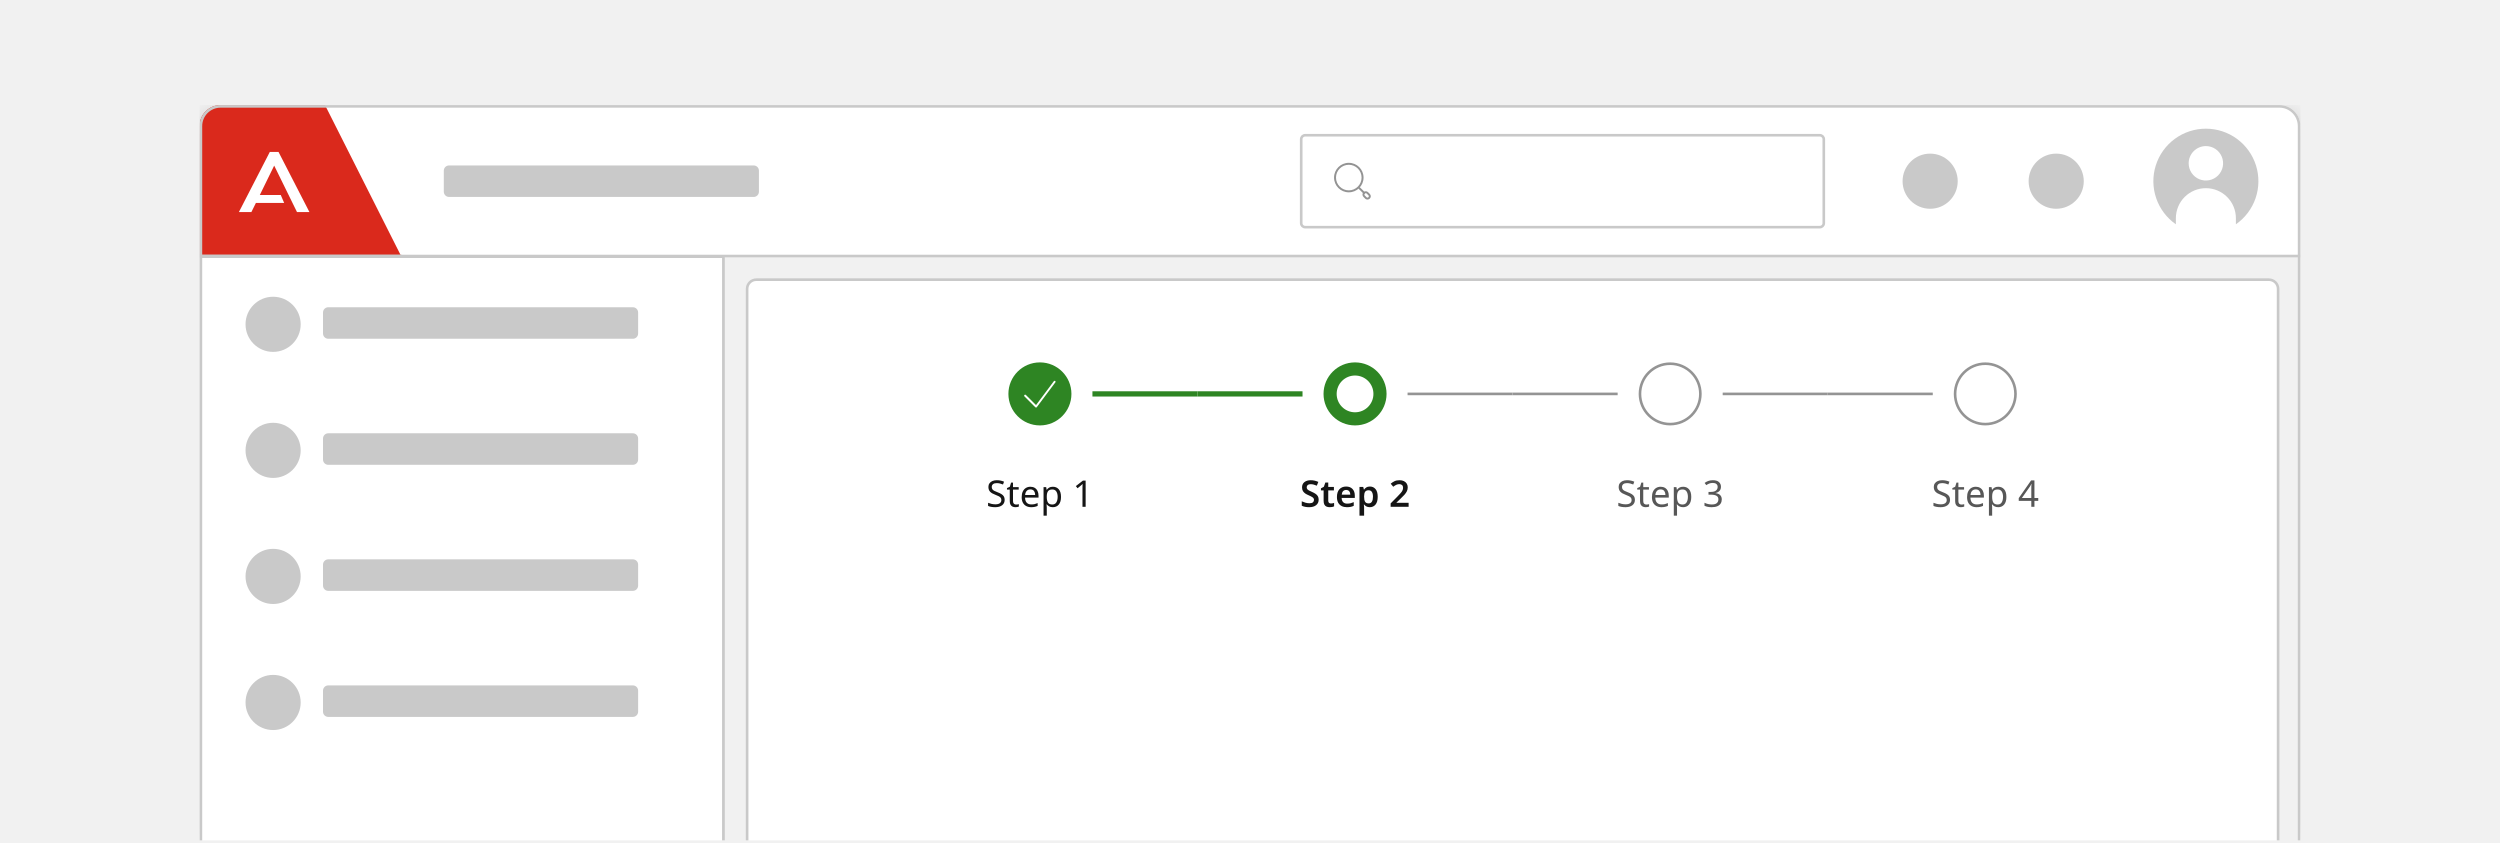
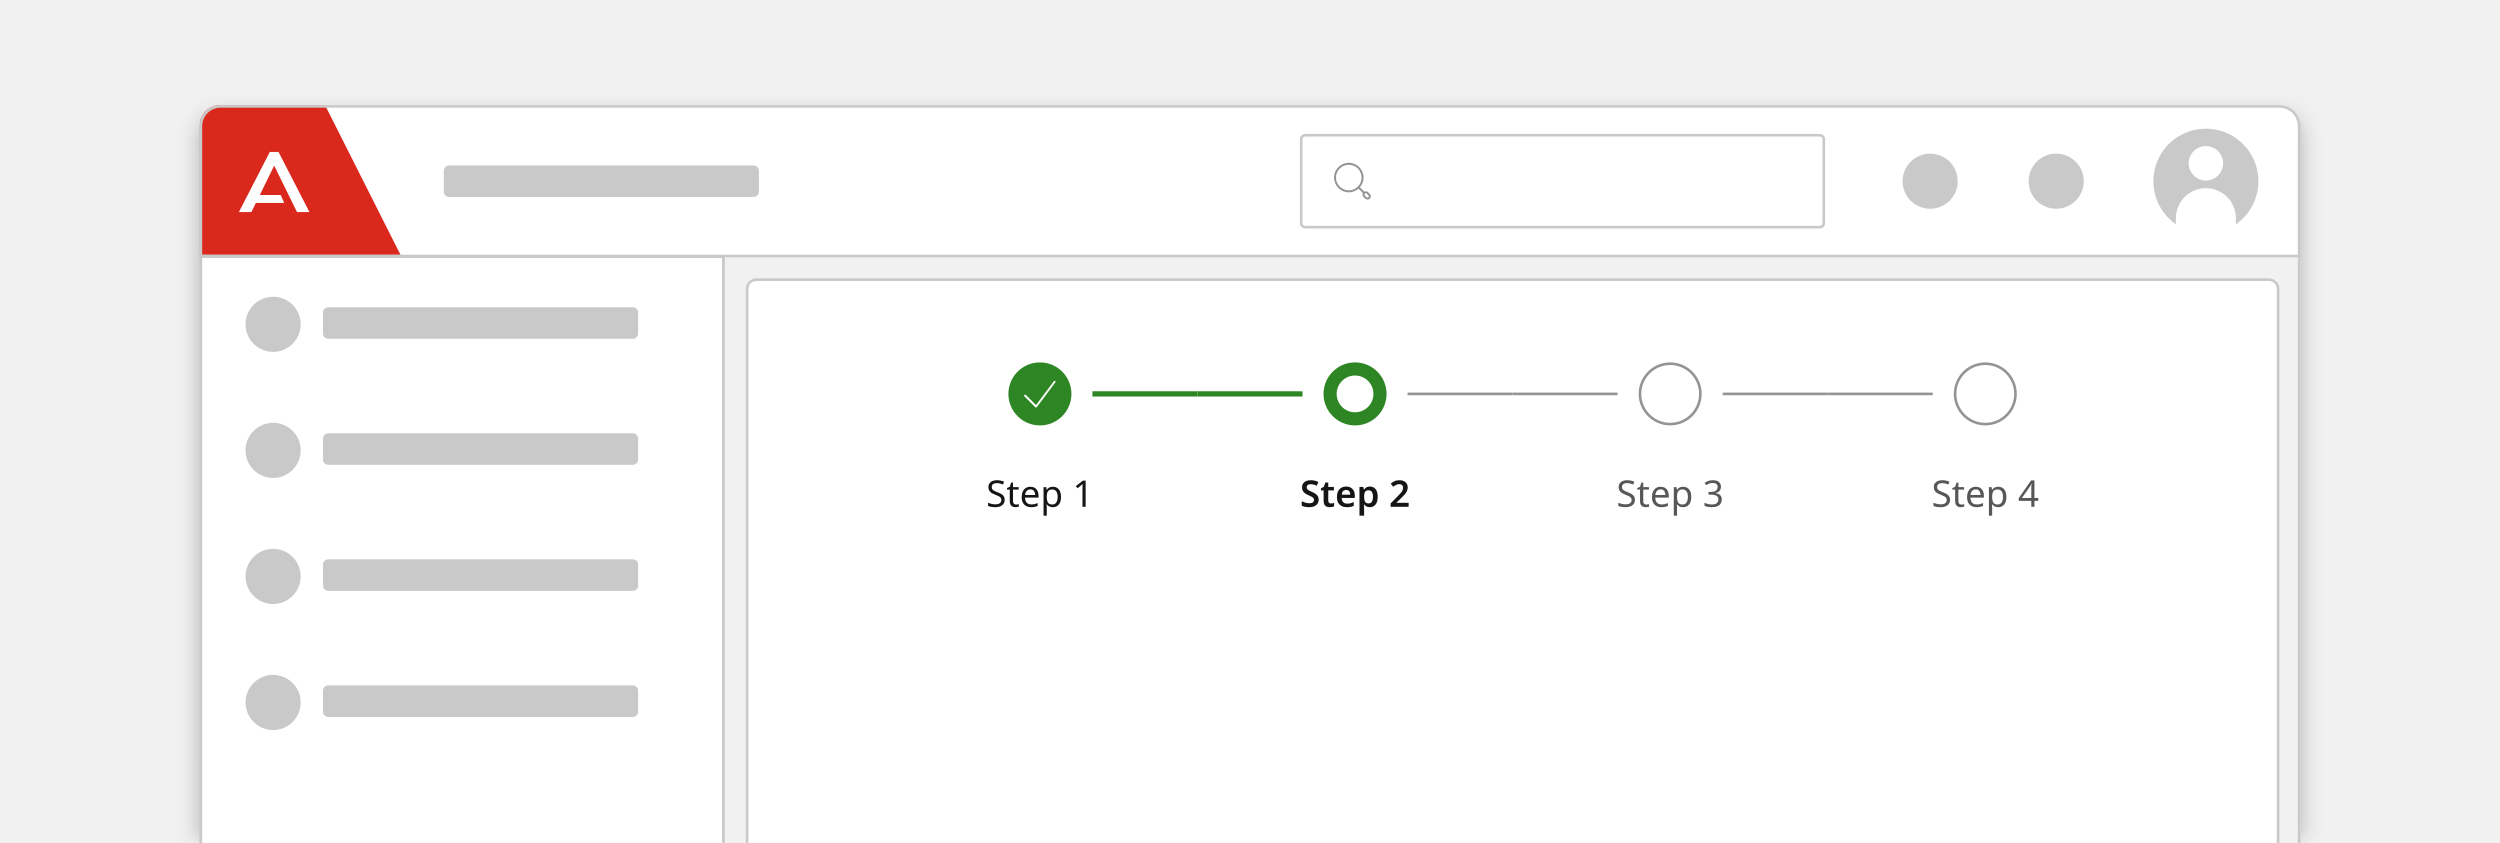
<svg xmlns="http://www.w3.org/2000/svg" width="952" height="321" viewBox="0 0 952 321" fill="none">
  <g clip-path="url(#clip0_10874_11064)">
    <rect width="952" height="321" fill="#F1F1F1" />
-     <g clip-path="url(#clip1_10874_11064)" filter="url(#filter0_d_10874_11064)">
-       <g clip-path="url(#clip2_10874_11064)">
+     <g filter="url(#filter0_d_10874_11064)">
+       <g clip-path="url(#clip1_10874_11064)">
        <g filter="url(#filter1_i_10874_11064)">
          <rect width="200" height="516" transform="translate(76 98)" fill="white" />
          <rect width="200" height="48" transform="translate(76 98)" fill="white" />
          <path d="M104 134C98.201 134 93.5 129.299 93.5 123.5C93.5 117.701 98.201 113 104 113C109.799 113 114.5 117.701 114.5 123.5C114.5 129.299 109.799 134 104 134Z" fill="#C9C9C9" />
          <rect x="123" y="117" width="120" height="12" rx="2" fill="#C9C9C9" />
          <rect width="200" height="48" transform="translate(76 146)" fill="white" />
          <path d="M104 182C98.201 182 93.5 177.299 93.5 171.5C93.5 165.701 98.201 161 104 161C109.799 161 114.5 165.701 114.5 171.5C114.5 177.299 109.799 182 104 182Z" fill="#C9C9C9" />
          <rect x="123" y="165" width="120" height="12" rx="2" fill="#C9C9C9" />
          <rect width="200" height="48" transform="translate(76 194)" fill="white" />
          <path d="M104 230C98.201 230 93.5 225.299 93.5 219.5C93.5 213.701 98.201 209 104 209C109.799 209 114.5 213.701 114.5 219.5C114.5 225.299 109.799 230 104 230Z" fill="#C9C9C9" />
          <rect x="123" y="213" width="120" height="12" rx="2" fill="#C9C9C9" />
          <rect width="200" height="48" transform="translate(76 242)" fill="white" />
          <path d="M104 278C98.201 278 93.5 273.299 93.5 267.5C93.5 261.701 98.201 257 104 257C109.799 257 114.5 261.701 114.5 267.5C114.5 273.299 109.799 278 104 278Z" fill="#C9C9C9" />
          <rect x="123" y="261" width="120" height="12" rx="2" fill="#C9C9C9" />
        </g>
        <g filter="url(#filter2_i_10874_11064)">
          <rect width="800" height="58" transform="translate(76 40)" fill="white" />
          <path d="M76 40H123.759L153 98H76V40Z" fill="#DA291C" />
          <line x1="76" y1="97.5" x2="153" y2="97.5" stroke="#C9C9C9" />
          <path d="M98.938 74.253H106.911L108.21 77.28H97.444L95.723 80.763H90.965L102.754 57.844H106.05L117.839 80.763H113.098L104.41 63.062L98.938 74.253Z" fill="white" />
          <rect x="169" y="63" width="120" height="12" rx="2" fill="#C9C9C9" />
          <rect x="495.5" y="51.5" width="199" height="35" rx="1.5" fill="white" />
          <rect x="495.5" y="51.5" width="199" height="35" rx="1.5" stroke="#C9C9C9" />
          <path fill-rule="evenodd" clip-rule="evenodd" d="M513.62 62.749C510.93 62.749 508.749 64.93 508.749 67.62C508.749 70.31 510.93 72.491 513.62 72.491C516.31 72.491 518.491 70.31 518.491 67.62C518.491 64.93 516.31 62.749 513.62 62.749ZM508 67.62C508 64.516 510.516 62 513.62 62C516.724 62 519.24 64.516 519.24 67.62C519.24 70.724 516.724 73.24 513.62 73.24C510.516 73.24 508 70.724 508 67.62Z" fill="#939393" />
          <path fill-rule="evenodd" clip-rule="evenodd" d="M517.302 71.302C517.448 71.155 517.685 71.155 517.831 71.302L519.68 73.15C519.826 73.296 519.826 73.533 519.68 73.68C519.533 73.826 519.296 73.826 519.15 73.68L517.302 71.831C517.155 71.685 517.155 71.448 517.302 71.302Z" fill="#939393" />
          <path fill-rule="evenodd" clip-rule="evenodd" d="M520.449 73.73C520.245 73.526 519.933 73.526 519.73 73.73C519.526 73.933 519.526 74.245 519.73 74.449L520.379 75.098C520.386 75.105 520.392 75.112 520.399 75.119C520.538 75.282 520.882 75.314 521.098 75.098C521.302 74.895 521.302 74.582 521.098 74.379L520.449 73.73ZM519.2 73.2C519.696 72.704 520.483 72.704 520.979 73.2L521.628 73.849C522.124 74.345 522.124 75.132 521.628 75.628C521.148 76.108 520.302 76.143 519.84 75.619L519.2 74.979C518.704 74.483 518.704 73.696 519.2 73.2Z" fill="#939393" />
          <path d="M735 79.5C729.201 79.5 724.5 74.799 724.5 69C724.5 63.201 729.201 58.5 735 58.5C740.799 58.5 745.5 63.201 745.5 69C745.5 74.799 740.799 79.5 735 79.5Z" fill="#C9C9C9" />
          <path d="M783 79.5C777.201 79.5 772.5 74.799 772.5 69C772.5 63.201 777.201 58.5 783 58.5C788.799 58.5 793.5 63.201 793.5 69C793.5 74.799 788.799 79.5 783 79.5Z" fill="#C9C9C9" />
          <circle cx="840" cy="69" r="20" fill="white" />
-           <g clip-path="url(#clip3_10874_11064)">
+           <g clip-path="url(#clip2_10874_11064)">
            <path d="M828.571 85.413V83.085C828.571 80.053 829.776 77.147 831.919 75.003C834.062 72.86 836.969 71.656 840 71.656C843.031 71.656 845.938 72.86 848.081 75.003C850.224 77.147 851.429 80.053 851.429 83.085V85.413C854.923 82.98 857.549 79.495 858.926 75.466C860.303 71.437 860.357 67.073 859.082 63.011C857.807 58.948 855.269 55.399 851.837 52.879C848.405 50.359 844.258 49 840 49C835.742 49 831.595 50.359 828.163 52.879C824.731 55.399 822.193 58.948 820.918 63.011C819.643 67.073 819.697 71.437 821.074 75.466C822.451 79.495 825.077 82.98 828.571 85.413ZM840 55.627C841.297 55.627 842.565 56.012 843.643 56.732C844.721 57.453 845.562 58.477 846.058 59.675C846.554 60.873 846.684 62.192 846.431 63.464C846.178 64.736 845.554 65.904 844.637 66.821C843.72 67.738 842.551 68.363 841.279 68.616C840.007 68.869 838.689 68.739 837.491 68.243C836.293 67.746 835.268 66.906 834.548 65.827C833.827 64.749 833.443 63.481 833.443 62.184C833.447 60.447 834.139 58.781 835.368 57.552C836.596 56.323 838.262 55.631 840 55.627Z" fill="#C9C9C9" />
          </g>
        </g>
        <rect width="600" height="516" transform="translate(276 98)" fill="#F1F1F1" />
        <rect x="284.5" y="106.5" width="583" height="499" rx="3.5" fill="white" />
        <rect x="284.5" y="106.5" width="583" height="499" rx="3.5" stroke="#C9C9C9" />
      </g>
      <rect x="76.5" y="40.5" width="799" height="573" rx="7.5" stroke="#C9C9C9" />
      <path d="M384 150C384 143.373 389.373 138 396 138V138C402.627 138 408 143.373 408 150V150C408 156.627 402.627 162 396 162V162C389.373 162 384 156.627 384 150V150Z" fill="#2E8523" />
      <path d="M394.512 155.202C394.412 155.202 394.312 155.152 394.262 155.102L390.113 150.952C389.962 150.802 389.962 150.552 390.113 150.402C390.263 150.252 390.512 150.252 390.662 150.402L394.512 154.252L401.312 145.152C401.413 145.002 401.662 144.952 401.812 145.052C401.963 145.152 402.012 145.402 401.912 145.552L394.812 155.052C394.762 155.152 394.662 155.202 394.512 155.202Z" fill="white" />
      <path d="M416 150H456" stroke="#2E8523" stroke-width="2" />
      <path d="M382.575 190.326C382.575 191.213 382.253 191.903 381.609 192.398C380.965 192.893 380.097 193.14 379.005 193.14C378.445 193.14 377.927 193.098 377.451 193.014C376.975 192.93 376.578 192.813 376.261 192.664V191.46C376.597 191.609 377.012 191.745 377.507 191.866C378.011 191.987 378.529 192.048 379.061 192.048C379.798 192.048 380.358 191.903 380.741 191.614C381.124 191.325 381.315 190.933 381.315 190.438C381.315 190.111 381.245 189.836 381.105 189.612C380.965 189.388 380.722 189.183 380.377 188.996C380.032 188.809 379.56 188.604 378.963 188.38C378.104 188.072 377.46 187.694 377.031 187.246C376.602 186.798 376.387 186.187 376.387 185.412C376.387 184.889 376.522 184.437 376.793 184.054C377.064 183.671 377.437 183.377 377.913 183.172C378.389 182.967 378.944 182.864 379.579 182.864C380.12 182.864 380.62 182.915 381.077 183.018C381.534 183.121 381.954 183.256 382.337 183.424L381.945 184.502C381.6 184.353 381.222 184.227 380.811 184.124C380.4 184.021 379.98 183.97 379.551 183.97C378.926 183.97 378.454 184.105 378.137 184.376C377.82 184.637 377.661 184.987 377.661 185.426C377.661 185.762 377.731 186.042 377.871 186.266C378.011 186.49 378.24 186.695 378.557 186.882C378.874 187.059 379.304 187.246 379.845 187.442C380.433 187.657 380.928 187.89 381.329 188.142C381.74 188.385 382.048 188.679 382.253 189.024C382.468 189.369 382.575 189.803 382.575 190.326ZM386.926 192.132C387.113 192.132 387.304 192.118 387.5 192.09C387.696 192.062 387.855 192.025 387.976 191.978V192.916C387.846 192.981 387.659 193.033 387.416 193.07C387.174 193.117 386.94 193.14 386.716 193.14C386.324 193.14 385.96 193.075 385.624 192.944C385.298 192.804 385.032 192.566 384.826 192.23C384.621 191.894 384.518 191.423 384.518 190.816V186.448H383.454V185.86L384.532 185.37L385.022 183.774H385.75V185.496H387.92V186.448H385.75V190.788C385.75 191.245 385.858 191.586 386.072 191.81C386.296 192.025 386.581 192.132 386.926 192.132ZM392.377 185.356C393.012 185.356 393.562 185.496 394.029 185.776C394.496 186.056 394.85 186.453 395.093 186.966C395.345 187.47 395.471 188.063 395.471 188.744V189.486H390.333C390.352 190.335 390.566 190.984 390.977 191.432C391.397 191.871 391.98 192.09 392.727 192.09C393.203 192.09 393.623 192.048 393.987 191.964C394.36 191.871 394.743 191.74 395.135 191.572V192.65C394.752 192.818 394.374 192.939 394.001 193.014C393.628 193.098 393.184 193.14 392.671 193.14C391.952 193.14 391.322 192.995 390.781 192.706C390.24 192.417 389.815 191.987 389.507 191.418C389.208 190.849 389.059 190.144 389.059 189.304C389.059 188.483 389.194 187.778 389.465 187.19C389.745 186.602 390.132 186.149 390.627 185.832C391.131 185.515 391.714 185.356 392.377 185.356ZM392.363 186.364C391.775 186.364 391.308 186.555 390.963 186.938C390.627 187.311 390.426 187.834 390.361 188.506H394.183C394.174 187.871 394.024 187.358 393.735 186.966C393.446 186.565 392.988 186.364 392.363 186.364ZM400.951 185.356C401.875 185.356 402.617 185.678 403.177 186.322C403.747 186.966 404.031 187.937 404.031 189.234C404.031 190.513 403.747 191.483 403.177 192.146C402.617 192.809 401.871 193.14 400.937 193.14C400.359 193.14 399.878 193.033 399.495 192.818C399.122 192.603 398.828 192.347 398.613 192.048H398.529C398.539 192.207 398.553 192.407 398.571 192.65C398.599 192.893 398.613 193.103 398.613 193.28V196.36H397.381V185.496H398.389L398.557 186.518H398.613C398.837 186.191 399.131 185.916 399.495 185.692C399.859 185.468 400.345 185.356 400.951 185.356ZM400.727 186.392C399.962 186.392 399.421 186.607 399.103 187.036C398.786 187.465 398.623 188.119 398.613 188.996V189.234C398.613 190.158 398.763 190.872 399.061 191.376C399.369 191.871 399.934 192.118 400.755 192.118C401.203 192.118 401.577 191.997 401.875 191.754C402.174 191.502 402.393 191.157 402.533 190.718C402.683 190.279 402.757 189.78 402.757 189.22C402.757 188.361 402.589 187.675 402.253 187.162C401.927 186.649 401.418 186.392 400.727 186.392ZM413.411 193H412.207V186.014C412.207 185.613 412.212 185.291 412.221 185.048C412.231 184.805 412.245 184.553 412.263 184.292C412.114 184.441 411.974 184.567 411.843 184.67C411.722 184.773 411.573 184.903 411.395 185.062L410.331 185.93L409.687 185.104L412.389 183.004H413.411V193Z" fill="#151515" />
      <path d="M456 150H496" stroke="#2E8523" stroke-width="2" />
      <path d="M504 150C504 143.373 509.373 138 516 138V138C522.627 138 528 143.373 528 150V150C528 156.627 522.627 162 516 162V162C509.373 162 504 156.627 504 150V150Z" fill="#2E8523" />
      <ellipse cx="516" cy="150" rx="7" ry="7" transform="rotate(90 516 150)" fill="white" />
      <path d="M536 150H576" stroke="#949494" />
      <path d="M502.146 190.27C502.146 191.157 501.824 191.857 501.18 192.37C500.536 192.883 499.645 193.14 498.506 193.14C497.405 193.14 496.472 192.953 495.706 192.58V190.9C496.126 191.087 496.588 191.259 497.092 191.418C497.606 191.567 498.119 191.642 498.632 191.642C499.239 191.642 499.678 191.525 499.948 191.292C500.228 191.049 500.368 190.741 500.368 190.368C500.368 189.957 500.191 189.631 499.836 189.388C499.482 189.136 498.964 188.865 498.282 188.576C497.872 188.408 497.475 188.203 497.092 187.96C496.719 187.708 496.411 187.395 496.168 187.022C495.935 186.639 495.818 186.163 495.818 185.594C495.818 184.745 496.117 184.077 496.714 183.592C497.321 183.107 498.128 182.864 499.136 182.864C499.659 182.864 500.154 182.92 500.62 183.032C501.096 183.144 501.563 183.303 502.02 183.508L501.446 184.95C501.026 184.773 500.625 184.633 500.242 184.53C499.869 184.427 499.482 184.376 499.08 184.376C498.595 184.376 498.226 184.483 497.974 184.698C497.722 184.913 497.596 185.197 497.596 185.552C497.596 185.823 497.666 186.056 497.806 186.252C497.946 186.439 498.161 186.611 498.45 186.77C498.749 186.929 499.132 187.111 499.598 187.316C500.14 187.549 500.597 187.797 500.97 188.058C501.353 188.31 501.642 188.613 501.838 188.968C502.044 189.313 502.146 189.747 502.146 190.27ZM506.805 191.726C507.02 191.726 507.23 191.707 507.435 191.67C507.65 191.623 507.846 191.572 508.023 191.516V192.832C507.837 192.925 507.594 193 507.295 193.056C506.997 193.112 506.684 193.14 506.357 193.14C505.919 193.14 505.522 193.07 505.167 192.93C504.822 192.79 504.547 192.543 504.341 192.188C504.136 191.833 504.033 191.334 504.033 190.69V186.742H503.011V185.972L504.131 185.356L504.691 183.746H505.797V185.412H507.953V186.742H505.797V190.676C505.797 191.031 505.891 191.297 506.077 191.474C506.273 191.642 506.516 191.726 506.805 191.726ZM512.605 185.272C513.622 185.272 514.425 185.575 515.013 186.182C515.61 186.789 515.909 187.633 515.909 188.716V189.612H510.897C510.916 190.303 511.107 190.839 511.471 191.222C511.835 191.595 512.339 191.782 512.983 191.782C513.468 191.782 513.907 191.735 514.299 191.642C514.691 191.539 515.092 191.395 515.503 191.208V192.622C515.13 192.799 514.742 192.93 514.341 193.014C513.94 193.098 513.459 193.14 512.899 193.14C512.152 193.14 511.494 193 510.925 192.72C510.356 192.431 509.908 192.001 509.581 191.432C509.264 190.853 509.105 190.13 509.105 189.262C509.105 187.965 509.422 186.975 510.057 186.294C510.701 185.613 511.55 185.272 512.605 185.272ZM512.605 186.574C512.129 186.574 511.742 186.728 511.443 187.036C511.154 187.335 510.986 187.783 510.939 188.38H514.201C514.192 187.857 514.056 187.428 513.795 187.092C513.543 186.747 513.146 186.574 512.605 186.574ZM521.678 185.272C522.564 185.272 523.278 185.603 523.82 186.266C524.361 186.919 524.632 187.895 524.632 189.192C524.632 190.489 524.352 191.474 523.792 192.146C523.241 192.809 522.522 193.14 521.636 193.14C521.076 193.14 520.623 193.037 520.278 192.832C519.932 192.627 519.657 192.389 519.452 192.118H519.34C519.368 192.295 519.391 192.487 519.41 192.692C519.438 192.897 519.452 193.093 519.452 193.28V196.36H517.688V185.412H519.116L519.368 186.42H519.452C519.666 186.103 519.946 185.832 520.292 185.608C520.637 185.384 521.099 185.272 521.678 185.272ZM521.174 186.7C520.548 186.7 520.105 186.887 519.844 187.26C519.592 187.633 519.461 188.198 519.452 188.954V189.178C519.452 189.99 519.573 190.615 519.816 191.054C520.068 191.483 520.53 191.698 521.202 191.698C521.752 191.698 522.158 191.474 522.42 191.026C522.69 190.569 522.826 189.948 522.826 189.164C522.826 188.38 522.69 187.773 522.42 187.344C522.158 186.915 521.743 186.7 521.174 186.7ZM536.402 193H529.556V191.698L532.104 189.122C532.608 188.609 533.019 188.17 533.336 187.806C533.663 187.442 533.901 187.101 534.05 186.784C534.209 186.457 534.288 186.107 534.288 185.734C534.288 185.277 534.157 184.936 533.896 184.712C533.644 184.479 533.299 184.362 532.86 184.362C532.44 184.362 532.048 184.451 531.684 184.628C531.32 184.796 530.942 185.039 530.55 185.356L529.584 184.194C529.995 183.839 530.457 183.531 530.97 183.27C531.493 182.999 532.155 182.864 532.958 182.864C533.602 182.864 534.153 182.981 534.61 183.214C535.077 183.438 535.436 183.755 535.688 184.166C535.94 184.567 536.066 185.029 536.066 185.552C536.066 186.093 535.959 186.593 535.744 187.05C535.529 187.498 535.217 187.951 534.806 188.408C534.405 188.856 533.924 189.341 533.364 189.864L531.782 191.39V191.474H536.402V193Z" fill="#151515" />
      <path d="M576 150H616" stroke="#949494" />
      <path d="M636 161.5C629.649 161.5 624.5 156.351 624.5 150C624.5 143.649 629.649 138.5 636 138.5C642.351 138.5 647.5 143.649 647.5 150C647.5 156.351 642.351 161.5 636 161.5Z" fill="white" />
      <path d="M636 161.5C629.649 161.5 624.5 156.351 624.5 150C624.5 143.649 629.649 138.5 636 138.5C642.351 138.5 647.5 143.649 647.5 150C647.5 156.351 642.351 161.5 636 161.5Z" stroke="#949494" />
      <path d="M656 150H696" stroke="#949494" />
      <path d="M622.575 190.326C622.575 191.213 622.253 191.903 621.609 192.398C620.965 192.893 620.097 193.14 619.005 193.14C618.445 193.14 617.927 193.098 617.451 193.014C616.975 192.93 616.578 192.813 616.261 192.664V191.46C616.597 191.609 617.012 191.745 617.507 191.866C618.011 191.987 618.529 192.048 619.061 192.048C619.798 192.048 620.358 191.903 620.741 191.614C621.124 191.325 621.315 190.933 621.315 190.438C621.315 190.111 621.245 189.836 621.105 189.612C620.965 189.388 620.722 189.183 620.377 188.996C620.032 188.809 619.56 188.604 618.963 188.38C618.104 188.072 617.46 187.694 617.031 187.246C616.602 186.798 616.387 186.187 616.387 185.412C616.387 184.889 616.522 184.437 616.793 184.054C617.064 183.671 617.437 183.377 617.913 183.172C618.389 182.967 618.944 182.864 619.579 182.864C620.12 182.864 620.62 182.915 621.077 183.018C621.534 183.121 621.954 183.256 622.337 183.424L621.945 184.502C621.6 184.353 621.222 184.227 620.811 184.124C620.4 184.021 619.98 183.97 619.551 183.97C618.926 183.97 618.454 184.105 618.137 184.376C617.82 184.637 617.661 184.987 617.661 185.426C617.661 185.762 617.731 186.042 617.871 186.266C618.011 186.49 618.24 186.695 618.557 186.882C618.874 187.059 619.304 187.246 619.845 187.442C620.433 187.657 620.928 187.89 621.329 188.142C621.74 188.385 622.048 188.679 622.253 189.024C622.468 189.369 622.575 189.803 622.575 190.326ZM626.926 192.132C627.113 192.132 627.304 192.118 627.5 192.09C627.696 192.062 627.855 192.025 627.976 191.978V192.916C627.846 192.981 627.659 193.033 627.416 193.07C627.174 193.117 626.94 193.14 626.716 193.14C626.324 193.14 625.96 193.075 625.624 192.944C625.298 192.804 625.032 192.566 624.826 192.23C624.621 191.894 624.518 191.423 624.518 190.816V186.448H623.454V185.86L624.532 185.37L625.022 183.774H625.75V185.496H627.92V186.448H625.75V190.788C625.75 191.245 625.858 191.586 626.072 191.81C626.296 192.025 626.581 192.132 626.926 192.132ZM632.377 185.356C633.012 185.356 633.562 185.496 634.029 185.776C634.496 186.056 634.85 186.453 635.093 186.966C635.345 187.47 635.471 188.063 635.471 188.744V189.486H630.333C630.352 190.335 630.566 190.984 630.977 191.432C631.397 191.871 631.98 192.09 632.727 192.09C633.203 192.09 633.623 192.048 633.987 191.964C634.36 191.871 634.743 191.74 635.135 191.572V192.65C634.752 192.818 634.374 192.939 634.001 193.014C633.628 193.098 633.184 193.14 632.671 193.14C631.952 193.14 631.322 192.995 630.781 192.706C630.24 192.417 629.815 191.987 629.507 191.418C629.208 190.849 629.059 190.144 629.059 189.304C629.059 188.483 629.194 187.778 629.465 187.19C629.745 186.602 630.132 186.149 630.627 185.832C631.131 185.515 631.714 185.356 632.377 185.356ZM632.363 186.364C631.775 186.364 631.308 186.555 630.963 186.938C630.627 187.311 630.426 187.834 630.361 188.506H634.183C634.174 187.871 634.024 187.358 633.735 186.966C633.446 186.565 632.988 186.364 632.363 186.364ZM640.951 185.356C641.875 185.356 642.617 185.678 643.177 186.322C643.747 186.966 644.031 187.937 644.031 189.234C644.031 190.513 643.747 191.483 643.177 192.146C642.617 192.809 641.871 193.14 640.937 193.14C640.359 193.14 639.878 193.033 639.495 192.818C639.122 192.603 638.828 192.347 638.613 192.048H638.529C638.539 192.207 638.553 192.407 638.571 192.65C638.599 192.893 638.613 193.103 638.613 193.28V196.36H637.381V185.496H638.389L638.557 186.518H638.613C638.837 186.191 639.131 185.916 639.495 185.692C639.859 185.468 640.345 185.356 640.951 185.356ZM640.727 186.392C639.962 186.392 639.421 186.607 639.103 187.036C638.786 187.465 638.623 188.119 638.613 188.996V189.234C638.613 190.158 638.763 190.872 639.061 191.376C639.369 191.871 639.934 192.118 640.755 192.118C641.203 192.118 641.577 191.997 641.875 191.754C642.174 191.502 642.393 191.157 642.533 190.718C642.683 190.279 642.757 189.78 642.757 189.22C642.757 188.361 642.589 187.675 642.253 187.162C641.927 186.649 641.418 186.392 640.727 186.392ZM655.343 185.342C655.343 186.014 655.152 186.551 654.769 186.952C654.396 187.344 653.897 187.605 653.271 187.736V187.792C654.065 187.885 654.657 188.137 655.049 188.548C655.451 188.959 655.651 189.495 655.651 190.158C655.651 190.746 655.516 191.264 655.245 191.712C654.975 192.16 654.555 192.51 653.985 192.762C653.425 193.014 652.702 193.14 651.815 193.14C651.293 193.14 650.807 193.098 650.359 193.014C649.911 192.939 649.482 192.799 649.071 192.594V191.446C649.491 191.661 649.944 191.824 650.429 191.936C650.915 192.048 651.381 192.104 651.829 192.104C652.725 192.104 653.369 191.931 653.761 191.586C654.163 191.231 654.363 190.746 654.363 190.13C654.363 189.505 654.116 189.057 653.621 188.786C653.136 188.506 652.45 188.366 651.563 188.366H650.597V187.316H651.577C652.399 187.316 653.019 187.143 653.439 186.798C653.869 186.453 654.083 185.995 654.083 185.426C654.083 184.941 653.92 184.567 653.593 184.306C653.267 184.035 652.823 183.9 652.263 183.9C651.722 183.9 651.26 183.979 650.877 184.138C650.495 184.297 650.117 184.497 649.743 184.74L649.127 183.9C649.482 183.62 649.921 183.377 650.443 183.172C650.975 182.967 651.577 182.864 652.249 182.864C653.295 182.864 654.069 183.097 654.573 183.564C655.087 184.031 655.343 184.623 655.343 185.342Z" fill="#575757" />
      <path d="M696 150H736" stroke="#949494" />
      <path d="M756 161.5C749.649 161.5 744.5 156.351 744.5 150C744.5 143.649 749.649 138.5 756 138.5C762.351 138.5 767.5 143.649 767.5 150C767.5 156.351 762.351 161.5 756 161.5Z" fill="white" />
      <path d="M756 161.5C749.649 161.5 744.5 156.351 744.5 150C744.5 143.649 749.649 138.5 756 138.5C762.351 138.5 767.5 143.649 767.5 150C767.5 156.351 762.351 161.5 756 161.5Z" stroke="#949494" />
      <path d="M742.575 190.326C742.575 191.213 742.253 191.903 741.609 192.398C740.965 192.893 740.097 193.14 739.005 193.14C738.445 193.14 737.927 193.098 737.451 193.014C736.975 192.93 736.578 192.813 736.261 192.664V191.46C736.597 191.609 737.012 191.745 737.507 191.866C738.011 191.987 738.529 192.048 739.061 192.048C739.798 192.048 740.358 191.903 740.741 191.614C741.124 191.325 741.315 190.933 741.315 190.438C741.315 190.111 741.245 189.836 741.105 189.612C740.965 189.388 740.722 189.183 740.377 188.996C740.032 188.809 739.56 188.604 738.963 188.38C738.104 188.072 737.46 187.694 737.031 187.246C736.602 186.798 736.387 186.187 736.387 185.412C736.387 184.889 736.522 184.437 736.793 184.054C737.064 183.671 737.437 183.377 737.913 183.172C738.389 182.967 738.944 182.864 739.579 182.864C740.12 182.864 740.62 182.915 741.077 183.018C741.534 183.121 741.954 183.256 742.337 183.424L741.945 184.502C741.6 184.353 741.222 184.227 740.811 184.124C740.4 184.021 739.98 183.97 739.551 183.97C738.926 183.97 738.454 184.105 738.137 184.376C737.82 184.637 737.661 184.987 737.661 185.426C737.661 185.762 737.731 186.042 737.871 186.266C738.011 186.49 738.24 186.695 738.557 186.882C738.874 187.059 739.304 187.246 739.845 187.442C740.433 187.657 740.928 187.89 741.329 188.142C741.74 188.385 742.048 188.679 742.253 189.024C742.468 189.369 742.575 189.803 742.575 190.326ZM746.926 192.132C747.113 192.132 747.304 192.118 747.5 192.09C747.696 192.062 747.855 192.025 747.976 191.978V192.916C747.846 192.981 747.659 193.033 747.416 193.07C747.174 193.117 746.94 193.14 746.716 193.14C746.324 193.14 745.96 193.075 745.624 192.944C745.298 192.804 745.032 192.566 744.826 192.23C744.621 191.894 744.518 191.423 744.518 190.816V186.448H743.454V185.86L744.532 185.37L745.022 183.774H745.75V185.496H747.92V186.448H745.75V190.788C745.75 191.245 745.858 191.586 746.072 191.81C746.296 192.025 746.581 192.132 746.926 192.132ZM752.377 185.356C753.012 185.356 753.562 185.496 754.029 185.776C754.496 186.056 754.85 186.453 755.093 186.966C755.345 187.47 755.471 188.063 755.471 188.744V189.486H750.333C750.352 190.335 750.566 190.984 750.977 191.432C751.397 191.871 751.98 192.09 752.727 192.09C753.203 192.09 753.623 192.048 753.987 191.964C754.36 191.871 754.743 191.74 755.135 191.572V192.65C754.752 192.818 754.374 192.939 754.001 193.014C753.628 193.098 753.184 193.14 752.671 193.14C751.952 193.14 751.322 192.995 750.781 192.706C750.24 192.417 749.815 191.987 749.507 191.418C749.208 190.849 749.059 190.144 749.059 189.304C749.059 188.483 749.194 187.778 749.465 187.19C749.745 186.602 750.132 186.149 750.627 185.832C751.131 185.515 751.714 185.356 752.377 185.356ZM752.363 186.364C751.775 186.364 751.308 186.555 750.963 186.938C750.627 187.311 750.426 187.834 750.361 188.506H754.183C754.174 187.871 754.024 187.358 753.735 186.966C753.446 186.565 752.988 186.364 752.363 186.364ZM760.951 185.356C761.875 185.356 762.617 185.678 763.177 186.322C763.747 186.966 764.031 187.937 764.031 189.234C764.031 190.513 763.747 191.483 763.177 192.146C762.617 192.809 761.871 193.14 760.937 193.14C760.359 193.14 759.878 193.033 759.495 192.818C759.122 192.603 758.828 192.347 758.613 192.048H758.529C758.539 192.207 758.553 192.407 758.571 192.65C758.599 192.893 758.613 193.103 758.613 193.28V196.36H757.381V185.496H758.389L758.557 186.518H758.613C758.837 186.191 759.131 185.916 759.495 185.692C759.859 185.468 760.345 185.356 760.951 185.356ZM760.727 186.392C759.962 186.392 759.421 186.607 759.103 187.036C758.786 187.465 758.623 188.119 758.613 188.996V189.234C758.613 190.158 758.763 190.872 759.061 191.376C759.369 191.871 759.934 192.118 760.755 192.118C761.203 192.118 761.577 191.997 761.875 191.754C762.174 191.502 762.393 191.157 762.533 190.718C762.683 190.279 762.757 189.78 762.757 189.22C762.757 188.361 762.589 187.675 762.253 187.162C761.927 186.649 761.418 186.392 760.727 186.392ZM776.169 190.732H774.713V193H773.523V190.732H768.735V189.682L773.439 182.948H774.713V189.626H776.169V190.732ZM773.523 189.626V186.476C773.523 185.991 773.528 185.58 773.537 185.244C773.556 184.899 773.575 184.572 773.593 184.264H773.537C773.463 184.441 773.369 184.633 773.257 184.838C773.145 185.043 773.038 185.216 772.935 185.356L769.939 189.626H773.523Z" fill="#575757" />
    </g>
  </g>
  <defs>
-     <filter id="filter0_d_10874_11064" x="68" y="36" width="816" height="296" filterUnits="userSpaceOnUse" color-interpolation-filters="sRGB">
+     <filter id="filter0_d_10874_11064" x="68" y="36" width="816" height="590" filterUnits="userSpaceOnUse" color-interpolation-filters="sRGB">
      <feFlood flood-opacity="0" result="BackgroundImageFix" />
      <feColorMatrix in="SourceAlpha" type="matrix" values="0 0 0 0 0 0 0 0 0 0 0 0 0 0 0 0 0 0 127 0" result="hardAlpha" />
      <feOffset dy="4" />
      <feGaussianBlur stdDeviation="4" />
      <feColorMatrix type="matrix" values="0 0 0 0 0 0 0 0 0 0 0 0 0 0 0 0 0 0 0.25 0" />
      <feBlend mode="normal" in2="BackgroundImageFix" result="effect1_dropShadow_10874_11064" />
      <feBlend mode="normal" in="SourceGraphic" in2="effect1_dropShadow_10874_11064" result="shape" />
    </filter>
    <filter id="filter1_i_10874_11064" x="76" y="98" width="200" height="516" filterUnits="userSpaceOnUse" color-interpolation-filters="sRGB">
      <feFlood flood-opacity="0" result="BackgroundImageFix" />
      <feBlend mode="normal" in="SourceGraphic" in2="BackgroundImageFix" result="shape" />
      <feColorMatrix in="SourceAlpha" type="matrix" values="0 0 0 0 0 0 0 0 0 0 0 0 0 0 0 0 0 0 127 0" result="hardAlpha" />
      <feOffset dx="-1" />
      <feComposite in2="hardAlpha" operator="arithmetic" k2="-1" k3="1" />
      <feColorMatrix type="matrix" values="0 0 0 0 0.788 0 0 0 0 0.788 0 0 0 0 0.788 0 0 0 1 0" />
      <feBlend mode="normal" in2="shape" result="effect1_innerShadow_10874_11064" />
    </filter>
    <filter id="filter2_i_10874_11064" x="76" y="40" width="800" height="58" filterUnits="userSpaceOnUse" color-interpolation-filters="sRGB">
      <feFlood flood-opacity="0" result="BackgroundImageFix" />
      <feBlend mode="normal" in="SourceGraphic" in2="BackgroundImageFix" result="shape" />
      <feColorMatrix in="SourceAlpha" type="matrix" values="0 0 0 0 0 0 0 0 0 0 0 0 0 0 0 0 0 0 127 0" result="hardAlpha" />
      <feOffset dy="-1" />
      <feComposite in2="hardAlpha" operator="arithmetic" k2="-1" k3="1" />
      <feColorMatrix type="matrix" values="0 0 0 0 0.788 0 0 0 0 0.788 0 0 0 0 0.788 0 0 0 1 0" />
      <feBlend mode="normal" in2="shape" result="effect1_innerShadow_10874_11064" />
    </filter>
    <clipPath id="clip0_10874_11064">
      <rect width="952" height="321" fill="white" />
    </clipPath>
    <clipPath id="clip1_10874_11064">
-       <rect width="800" height="280" fill="white" transform="translate(76 40)" />
+       <rect x="76" y="40" width="800" height="574" rx="8" fill="white" />
    </clipPath>
    <clipPath id="clip2_10874_11064">
-       <rect x="76" y="40" width="800" height="574" rx="8" fill="white" />
-     </clipPath>
-     <clipPath id="clip3_10874_11064">
      <rect width="40" height="36.667" fill="white" transform="translate(820 49)" />
    </clipPath>
  </defs>
</svg>
